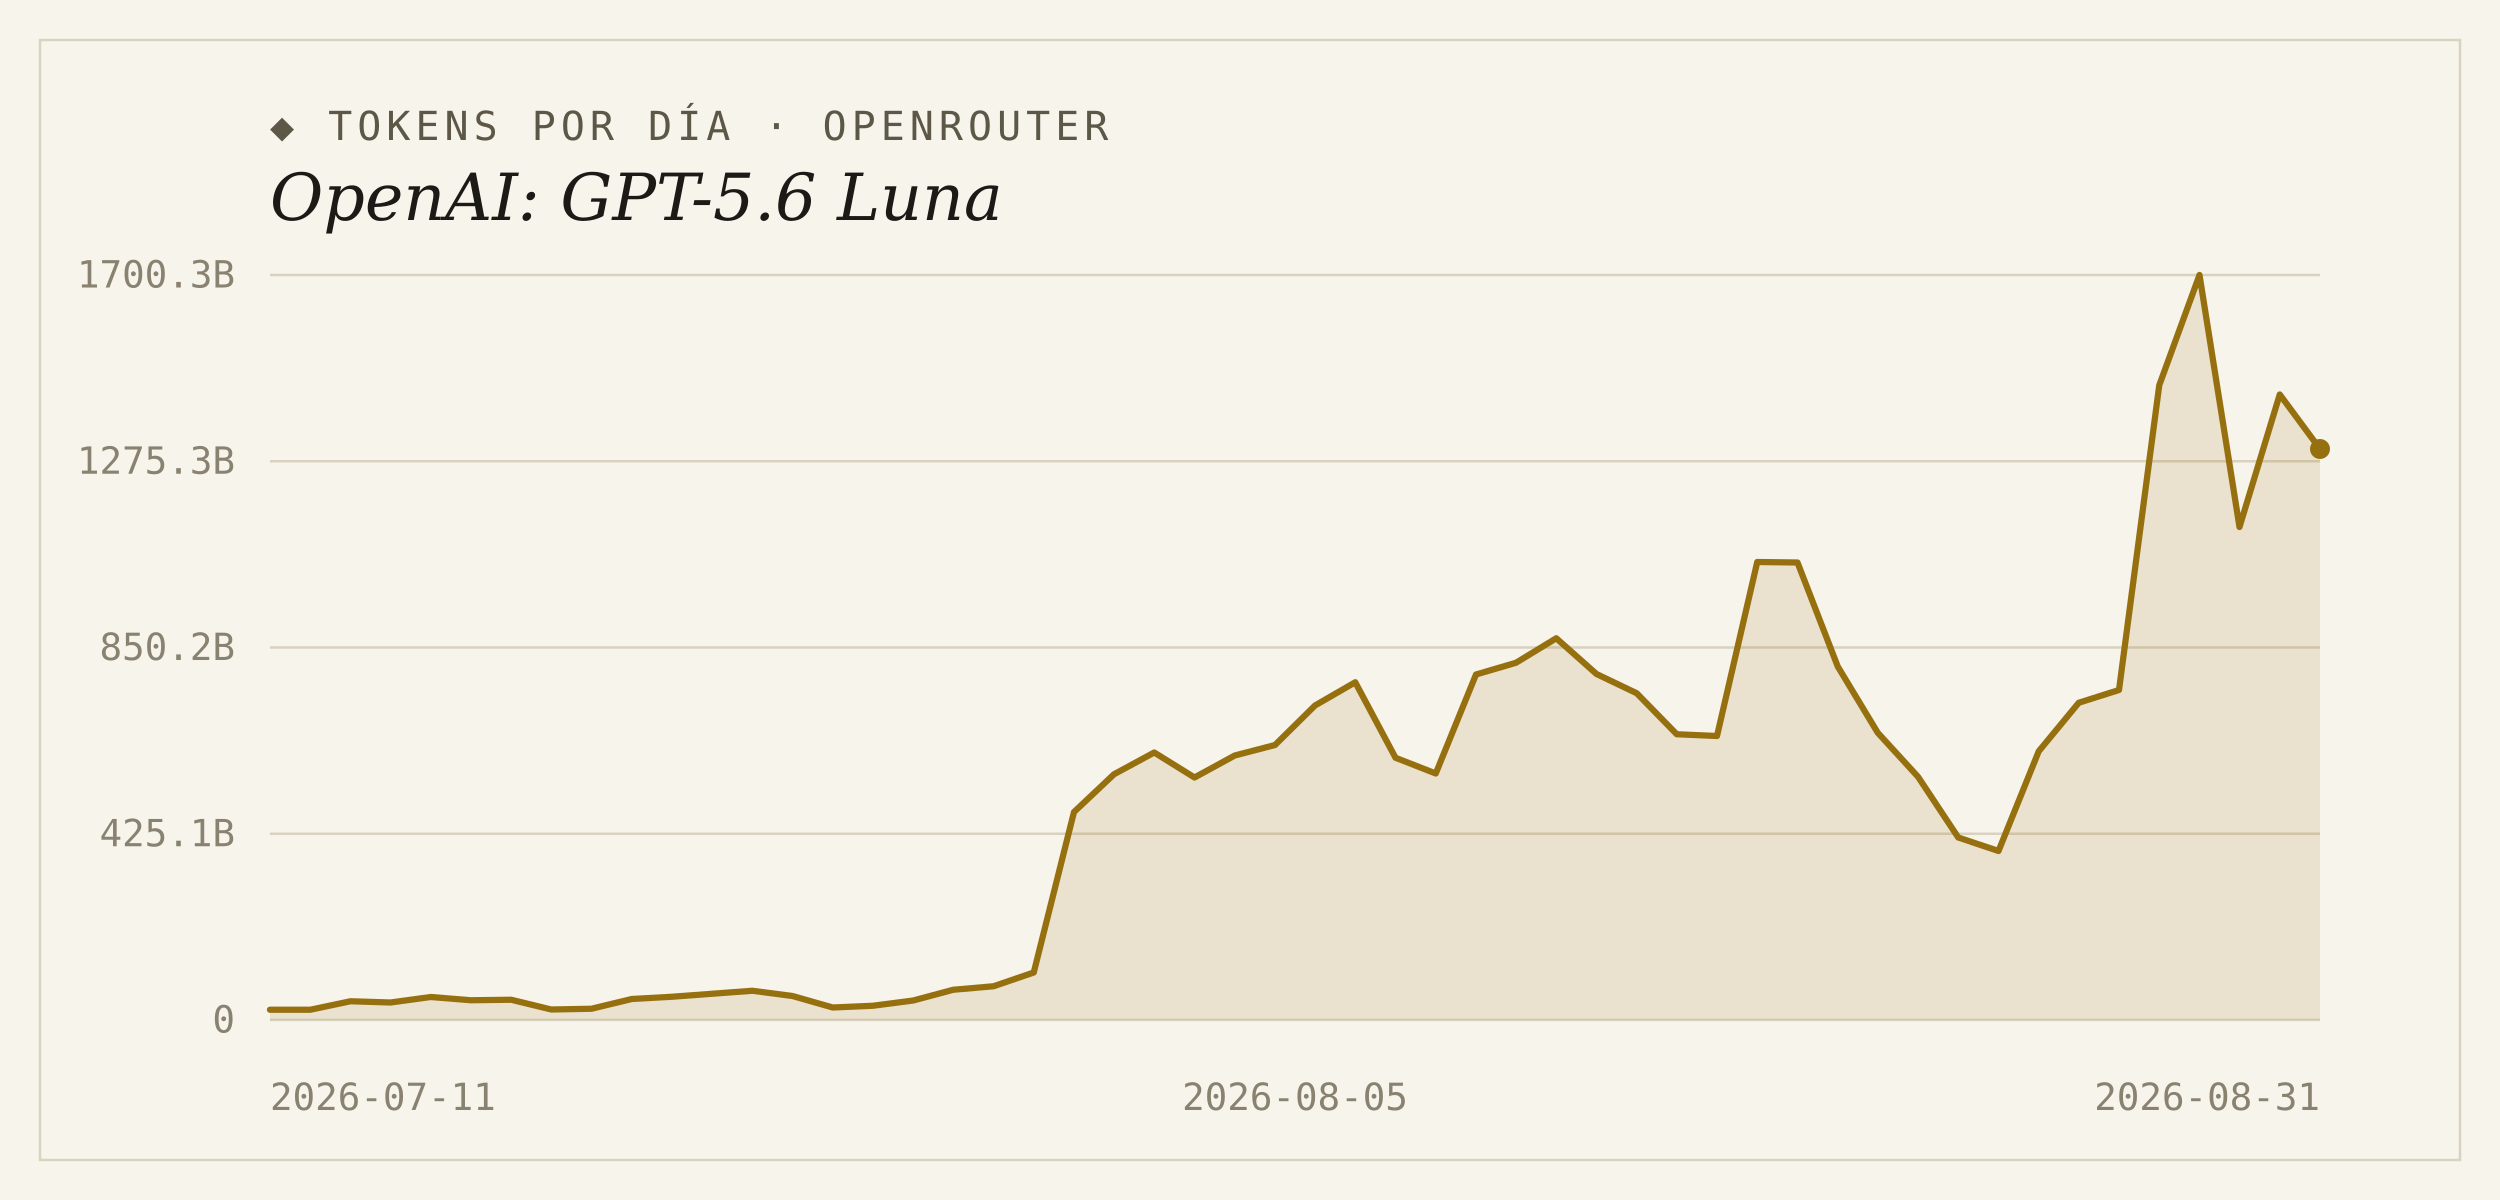
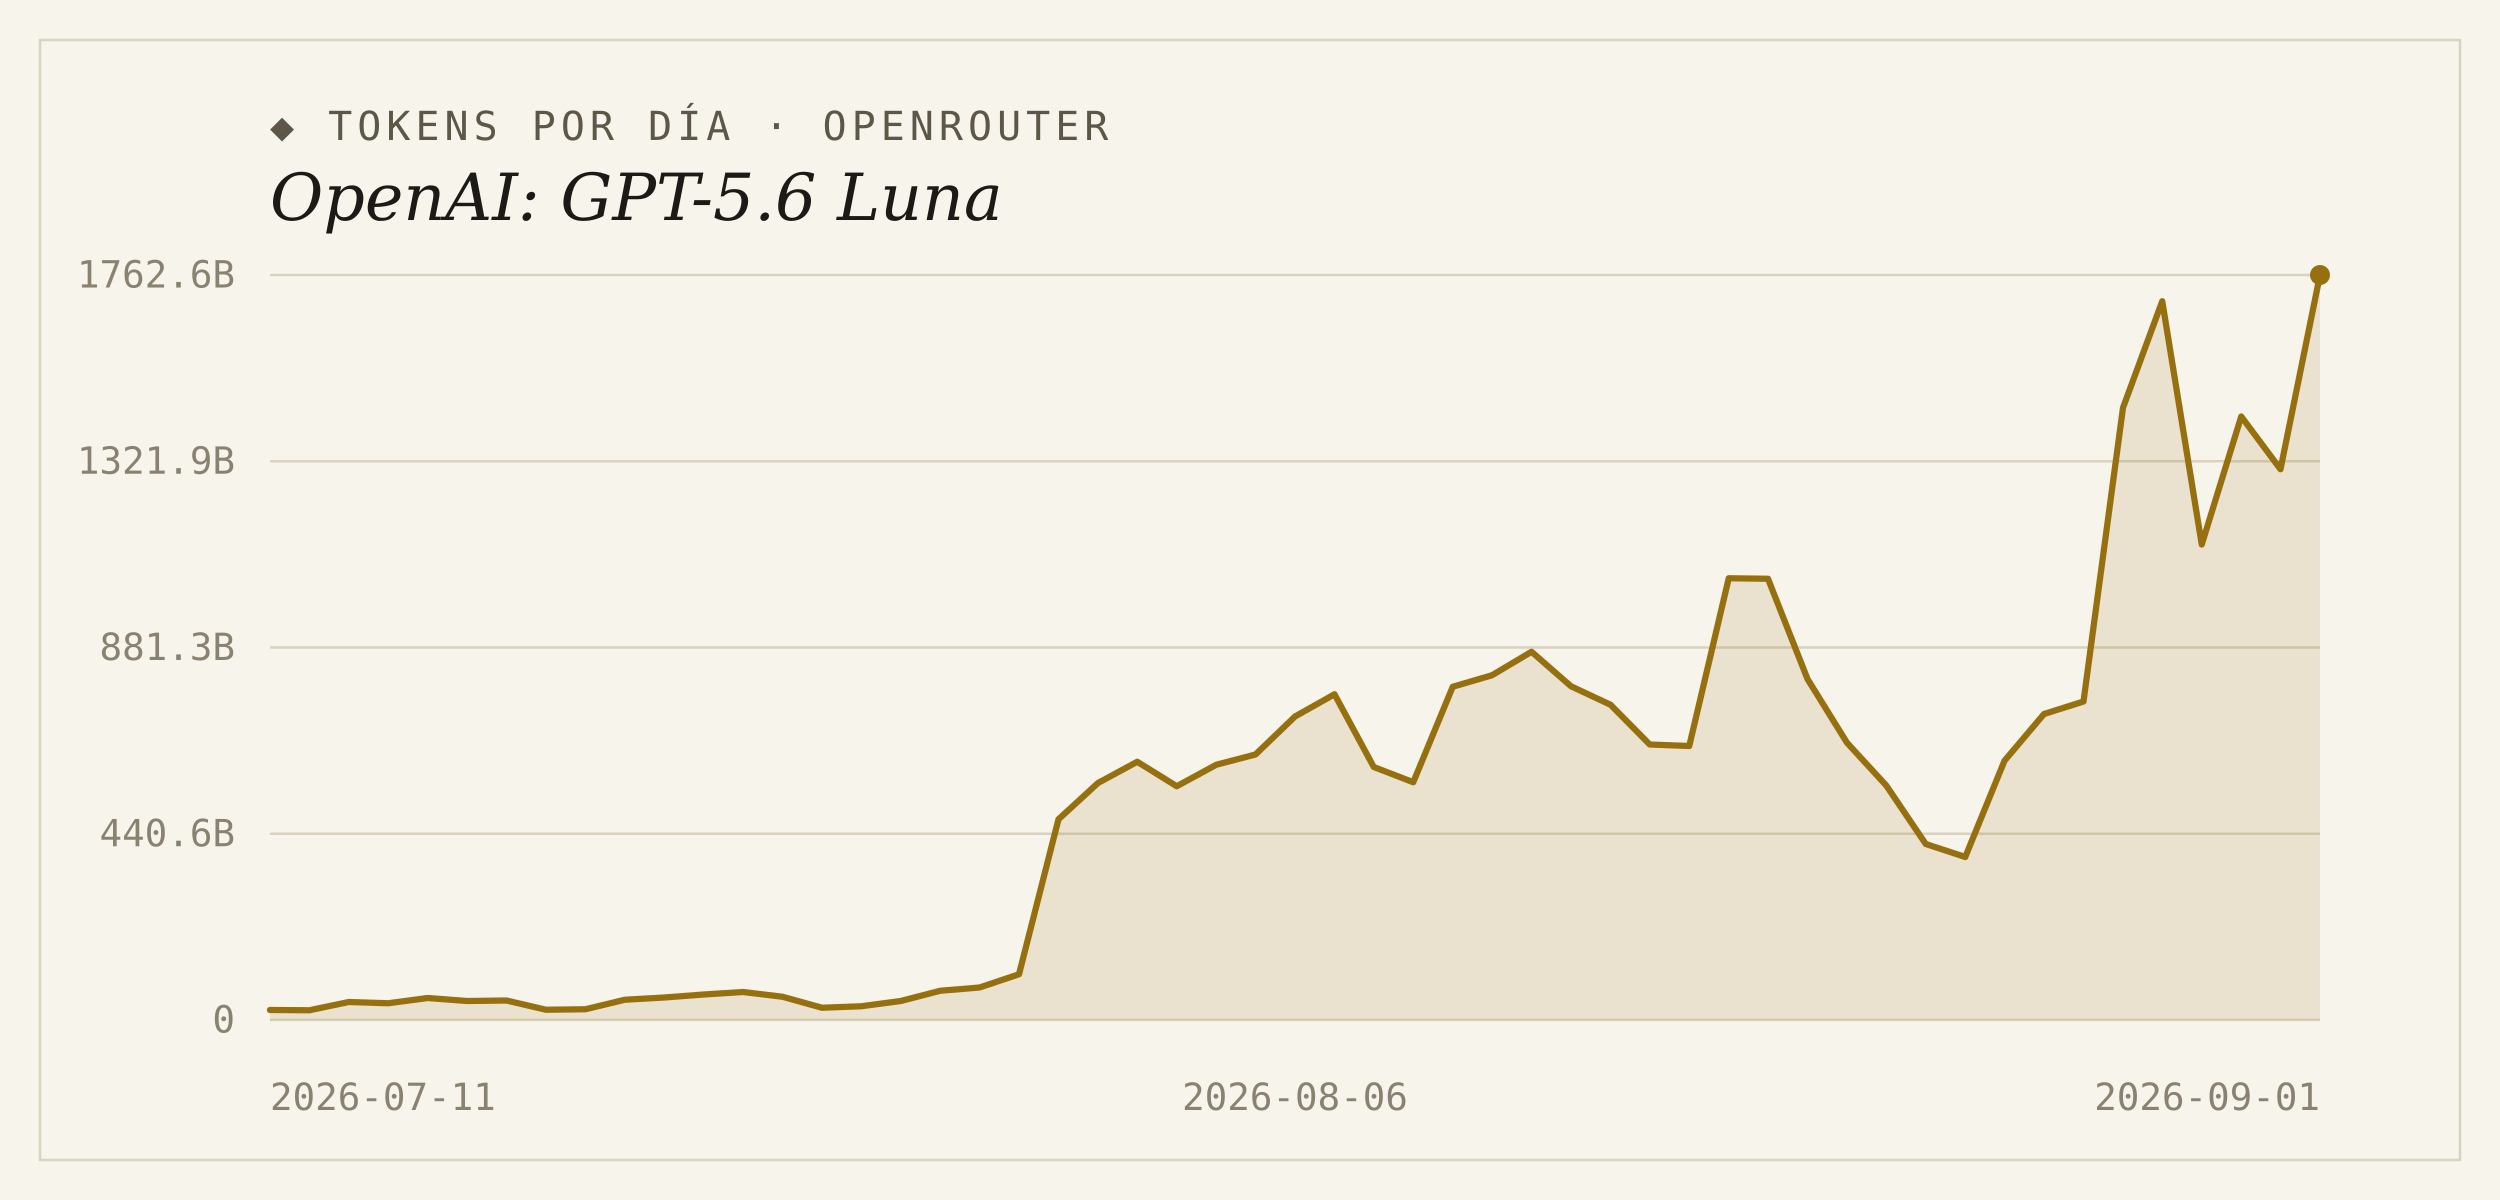
<svg xmlns="http://www.w3.org/2000/svg" width="1000" height="480" viewBox="0 0 1000 480">
  <rect width="1000" height="480" fill="#f7f4ec" />
  <rect x="16" y="16" width="968" height="448" fill="none" stroke="#d9d2bf" stroke-width="1" />
  <text x="108" y="56" font-family="'DejaVu Sans Mono', Consolas, monospace" font-size="16" letter-spacing="2" fill="#5d5748">◆ TOKENS POR DÍA · OPENROUTER</text>
  <text x="108" y="88" font-family="Georgia, 'DejaVu Serif', serif" font-size="26" font-style="italic" fill="#1c1a16">OpenAI: GPT-5.6 Luna</text>
  <line x1="108" y1="408.0" x2="928" y2="408.0" stroke="#d9d2bf" stroke-width="1" />
  <text x="94" y="413" text-anchor="end" font-family="'DejaVu Sans Mono', Consolas, monospace" font-size="15" fill="#8a8271">0</text>
  <line x1="108" y1="333.5" x2="928" y2="333.5" stroke="#d9d2bf" stroke-width="1" />
-   <text x="94" y="338.5" text-anchor="end" font-family="'DejaVu Sans Mono', Consolas, monospace" font-size="15" fill="#8a8271">425.1B</text>
+   <text x="94" y="338.5" text-anchor="end" font-family="'DejaVu Sans Mono', Consolas, monospace" font-size="15" fill="#8a8271">440.6B</text>
  <line x1="108" y1="259.0" x2="928" y2="259.0" stroke="#d9d2bf" stroke-width="1" />
-   <text x="94" y="264" text-anchor="end" font-family="'DejaVu Sans Mono', Consolas, monospace" font-size="15" fill="#8a8271">850.2B</text>
+   <text x="94" y="264" text-anchor="end" font-family="'DejaVu Sans Mono', Consolas, monospace" font-size="15" fill="#8a8271">881.3B</text>
  <line x1="108" y1="184.5" x2="928" y2="184.5" stroke="#d9d2bf" stroke-width="1" />
-   <text x="94" y="189.5" text-anchor="end" font-family="'DejaVu Sans Mono', Consolas, monospace" font-size="15" fill="#8a8271">1275.3B</text>
+   <text x="94" y="189.5" text-anchor="end" font-family="'DejaVu Sans Mono', Consolas, monospace" font-size="15" fill="#8a8271">1321.9B</text>
  <line x1="108" y1="110.0" x2="928" y2="110.0" stroke="#d9d2bf" stroke-width="1" />
-   <text x="94" y="115" text-anchor="end" font-family="'DejaVu Sans Mono', Consolas, monospace" font-size="15" fill="#8a8271">1700.3B</text>
-   <path d="M 108,408.0 L 108.0,403.9 L 124.1,403.9 L 140.2,400.5 L 156.2,401.0 L 172.3,398.8 L 188.4,400.1 L 204.5,399.9 L 220.5,403.8 L 236.6,403.5 L 252.7,399.6 L 268.8,398.7 L 284.9,397.5 L 300.9,396.3 L 317.0,398.4 L 333.1,403.0 L 349.2,402.3 L 365.3,400.2 L 381.3,395.9 L 397.4,394.5 L 413.5,389.0 L 429.6,324.8 L 445.6,309.7 L 461.7,301.0 L 477.8,311.0 L 493.9,302.2 L 510.0,298.0 L 526.0,282.2 L 542.1,272.9 L 558.2,303.1 L 574.3,309.4 L 590.4,269.8 L 606.4,265.1 L 622.5,255.3 L 638.6,269.6 L 654.7,277.3 L 670.7,293.7 L 686.8,294.4 L 702.9,224.8 L 719.0,225.0 L 735.1,266.6 L 751.1,293.1 L 767.2,310.7 L 783.3,335.0 L 799.4,340.4 L 815.5,300.5 L 831.5,281.1 L 847.6,276.0 L 863.7,154.1 L 879.8,110.0 L 895.8,210.8 L 911.9,157.8 L 928.0,179.6 L 928.0,408.0 Z" fill="#96700f" fill-opacity="0.14" />
-   <polyline points="108.0,403.9 124.1,403.9 140.2,400.5 156.2,401.0 172.3,398.8 188.4,400.1 204.5,399.9 220.5,403.8 236.6,403.5 252.7,399.6 268.8,398.7 284.9,397.5 300.9,396.3 317.0,398.4 333.1,403.0 349.2,402.3 365.3,400.2 381.3,395.9 397.4,394.5 413.5,389.0 429.6,324.8 445.6,309.7 461.7,301.0 477.8,311.0 493.9,302.2 510.0,298.0 526.0,282.2 542.1,272.9 558.2,303.1 574.3,309.4 590.4,269.8 606.4,265.1 622.5,255.3 638.6,269.6 654.7,277.3 670.7,293.7 686.8,294.4 702.9,224.8 719.0,225.0 735.1,266.6 751.1,293.1 767.2,310.7 783.3,335.0 799.4,340.4 815.5,300.5 831.5,281.1 847.6,276.0 863.7,154.1 879.8,110.0 895.8,210.8 911.9,157.8 928.0,179.6" fill="none" stroke="#96700f" stroke-width="2.5" stroke-linejoin="round" stroke-linecap="round" />
-   <circle cx="928.0" cy="179.6" r="4" fill="#96700f" />
+   <text x="94" y="115" text-anchor="end" font-family="'DejaVu Sans Mono', Consolas, monospace" font-size="15" fill="#8a8271">1762.6B</text>
+   <path d="M 108,408.0 L 108.0,404.0 L 123.8,404.1 L 139.5,400.8 L 155.3,401.3 L 171.1,399.2 L 186.8,400.4 L 202.6,400.2 L 218.4,403.9 L 234.2,403.7 L 249.9,399.9 L 265.7,399.0 L 281.5,397.8 L 297.2,396.8 L 313.0,398.7 L 328.8,403.1 L 344.5,402.5 L 360.3,400.4 L 376.1,396.3 L 391.8,395.0 L 407.6,389.7 L 423.4,327.7 L 439.2,313.2 L 454.9,304.7 L 470.7,314.5 L 486.5,305.9 L 502.2,301.8 L 518.0,286.6 L 533.8,277.7 L 549.5,306.8 L 565.3,312.9 L 581.1,274.7 L 596.8,270.1 L 612.6,260.7 L 628.4,274.5 L 644.2,281.9 L 659.9,297.8 L 675.7,298.4 L 691.5,231.3 L 707.2,231.5 L 723.0,271.6 L 738.8,297.1 L 754.5,314.2 L 770.3,337.6 L 786.1,342.8 L 801.8,304.3 L 817.6,285.6 L 833.4,280.6 L 849.2,163.1 L 864.9,120.5 L 880.7,217.8 L 896.5,166.6 L 912.2,187.7 L 928.0,110.0 L 928.0,408.0 Z" fill="#96700f" fill-opacity="0.14" />
+   <polyline points="108.0,404.0 123.8,404.1 139.5,400.8 155.3,401.3 171.1,399.2 186.8,400.4 202.6,400.2 218.4,403.9 234.2,403.7 249.9,399.9 265.7,399.0 281.5,397.8 297.2,396.8 313.0,398.7 328.8,403.1 344.5,402.5 360.3,400.4 376.1,396.3 391.8,395.0 407.6,389.7 423.4,327.7 439.2,313.2 454.9,304.7 470.7,314.5 486.5,305.9 502.2,301.8 518.0,286.6 533.8,277.7 549.5,306.8 565.3,312.9 581.1,274.7 596.8,270.1 612.6,260.7 628.4,274.5 644.2,281.9 659.9,297.8 675.7,298.4 691.5,231.3 707.2,231.5 723.0,271.6 738.8,297.1 754.5,314.2 770.3,337.6 786.1,342.8 801.8,304.3 817.6,285.6 833.4,280.6 849.2,163.1 864.9,120.5 880.7,217.8 896.5,166.6 912.2,187.7 928.0,110.0" fill="none" stroke="#96700f" stroke-width="2.5" stroke-linejoin="round" stroke-linecap="round" />
+   <circle cx="928.0" cy="110.0" r="4" fill="#96700f" />
  <text x="108" y="444" text-anchor="start" font-family="'DejaVu Sans Mono', Consolas, monospace" font-size="15" fill="#8a8271">2026-07-11</text>
-   <text x="518" y="444" text-anchor="middle" font-family="'DejaVu Sans Mono', Consolas, monospace" font-size="15" fill="#8a8271">2026-08-05</text>
-   <text x="928" y="444" text-anchor="end" font-family="'DejaVu Sans Mono', Consolas, monospace" font-size="15" fill="#8a8271">2026-08-31</text>
+   <text x="518" y="444" text-anchor="middle" font-family="'DejaVu Sans Mono', Consolas, monospace" font-size="15" fill="#8a8271">2026-08-06</text>
+   <text x="928" y="444" text-anchor="end" font-family="'DejaVu Sans Mono', Consolas, monospace" font-size="15" fill="#8a8271">2026-09-01</text>
</svg>
